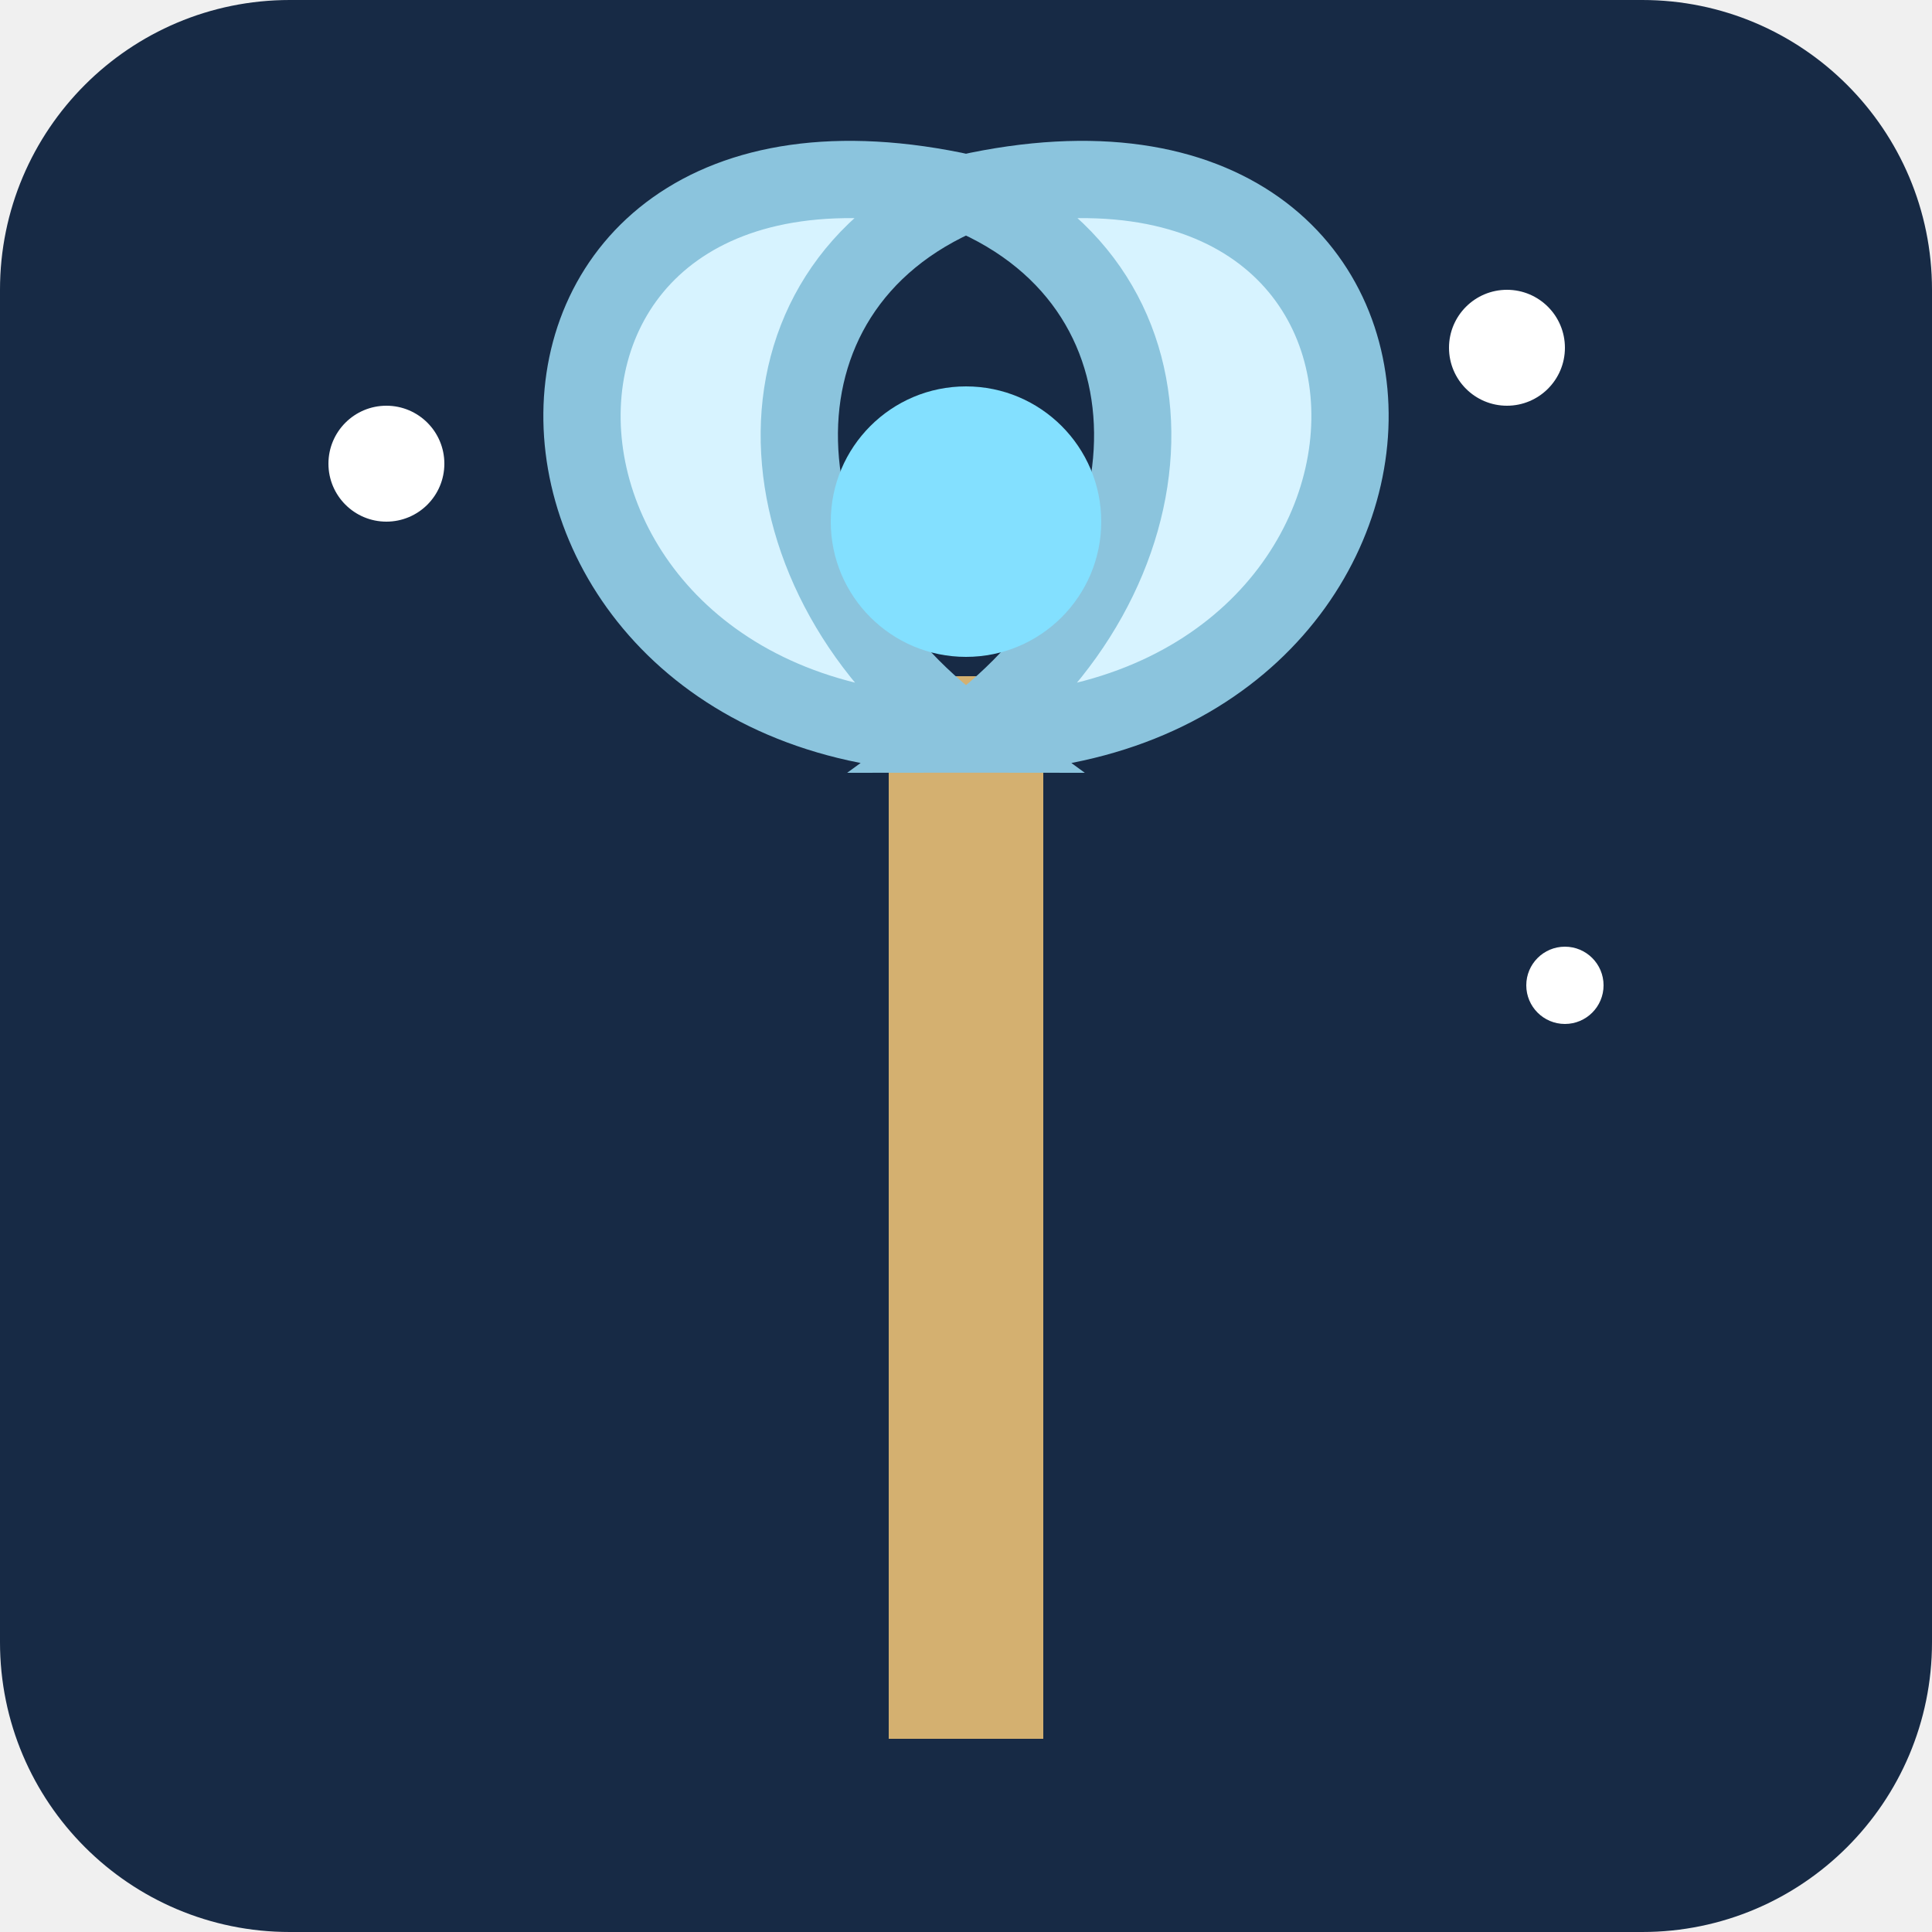
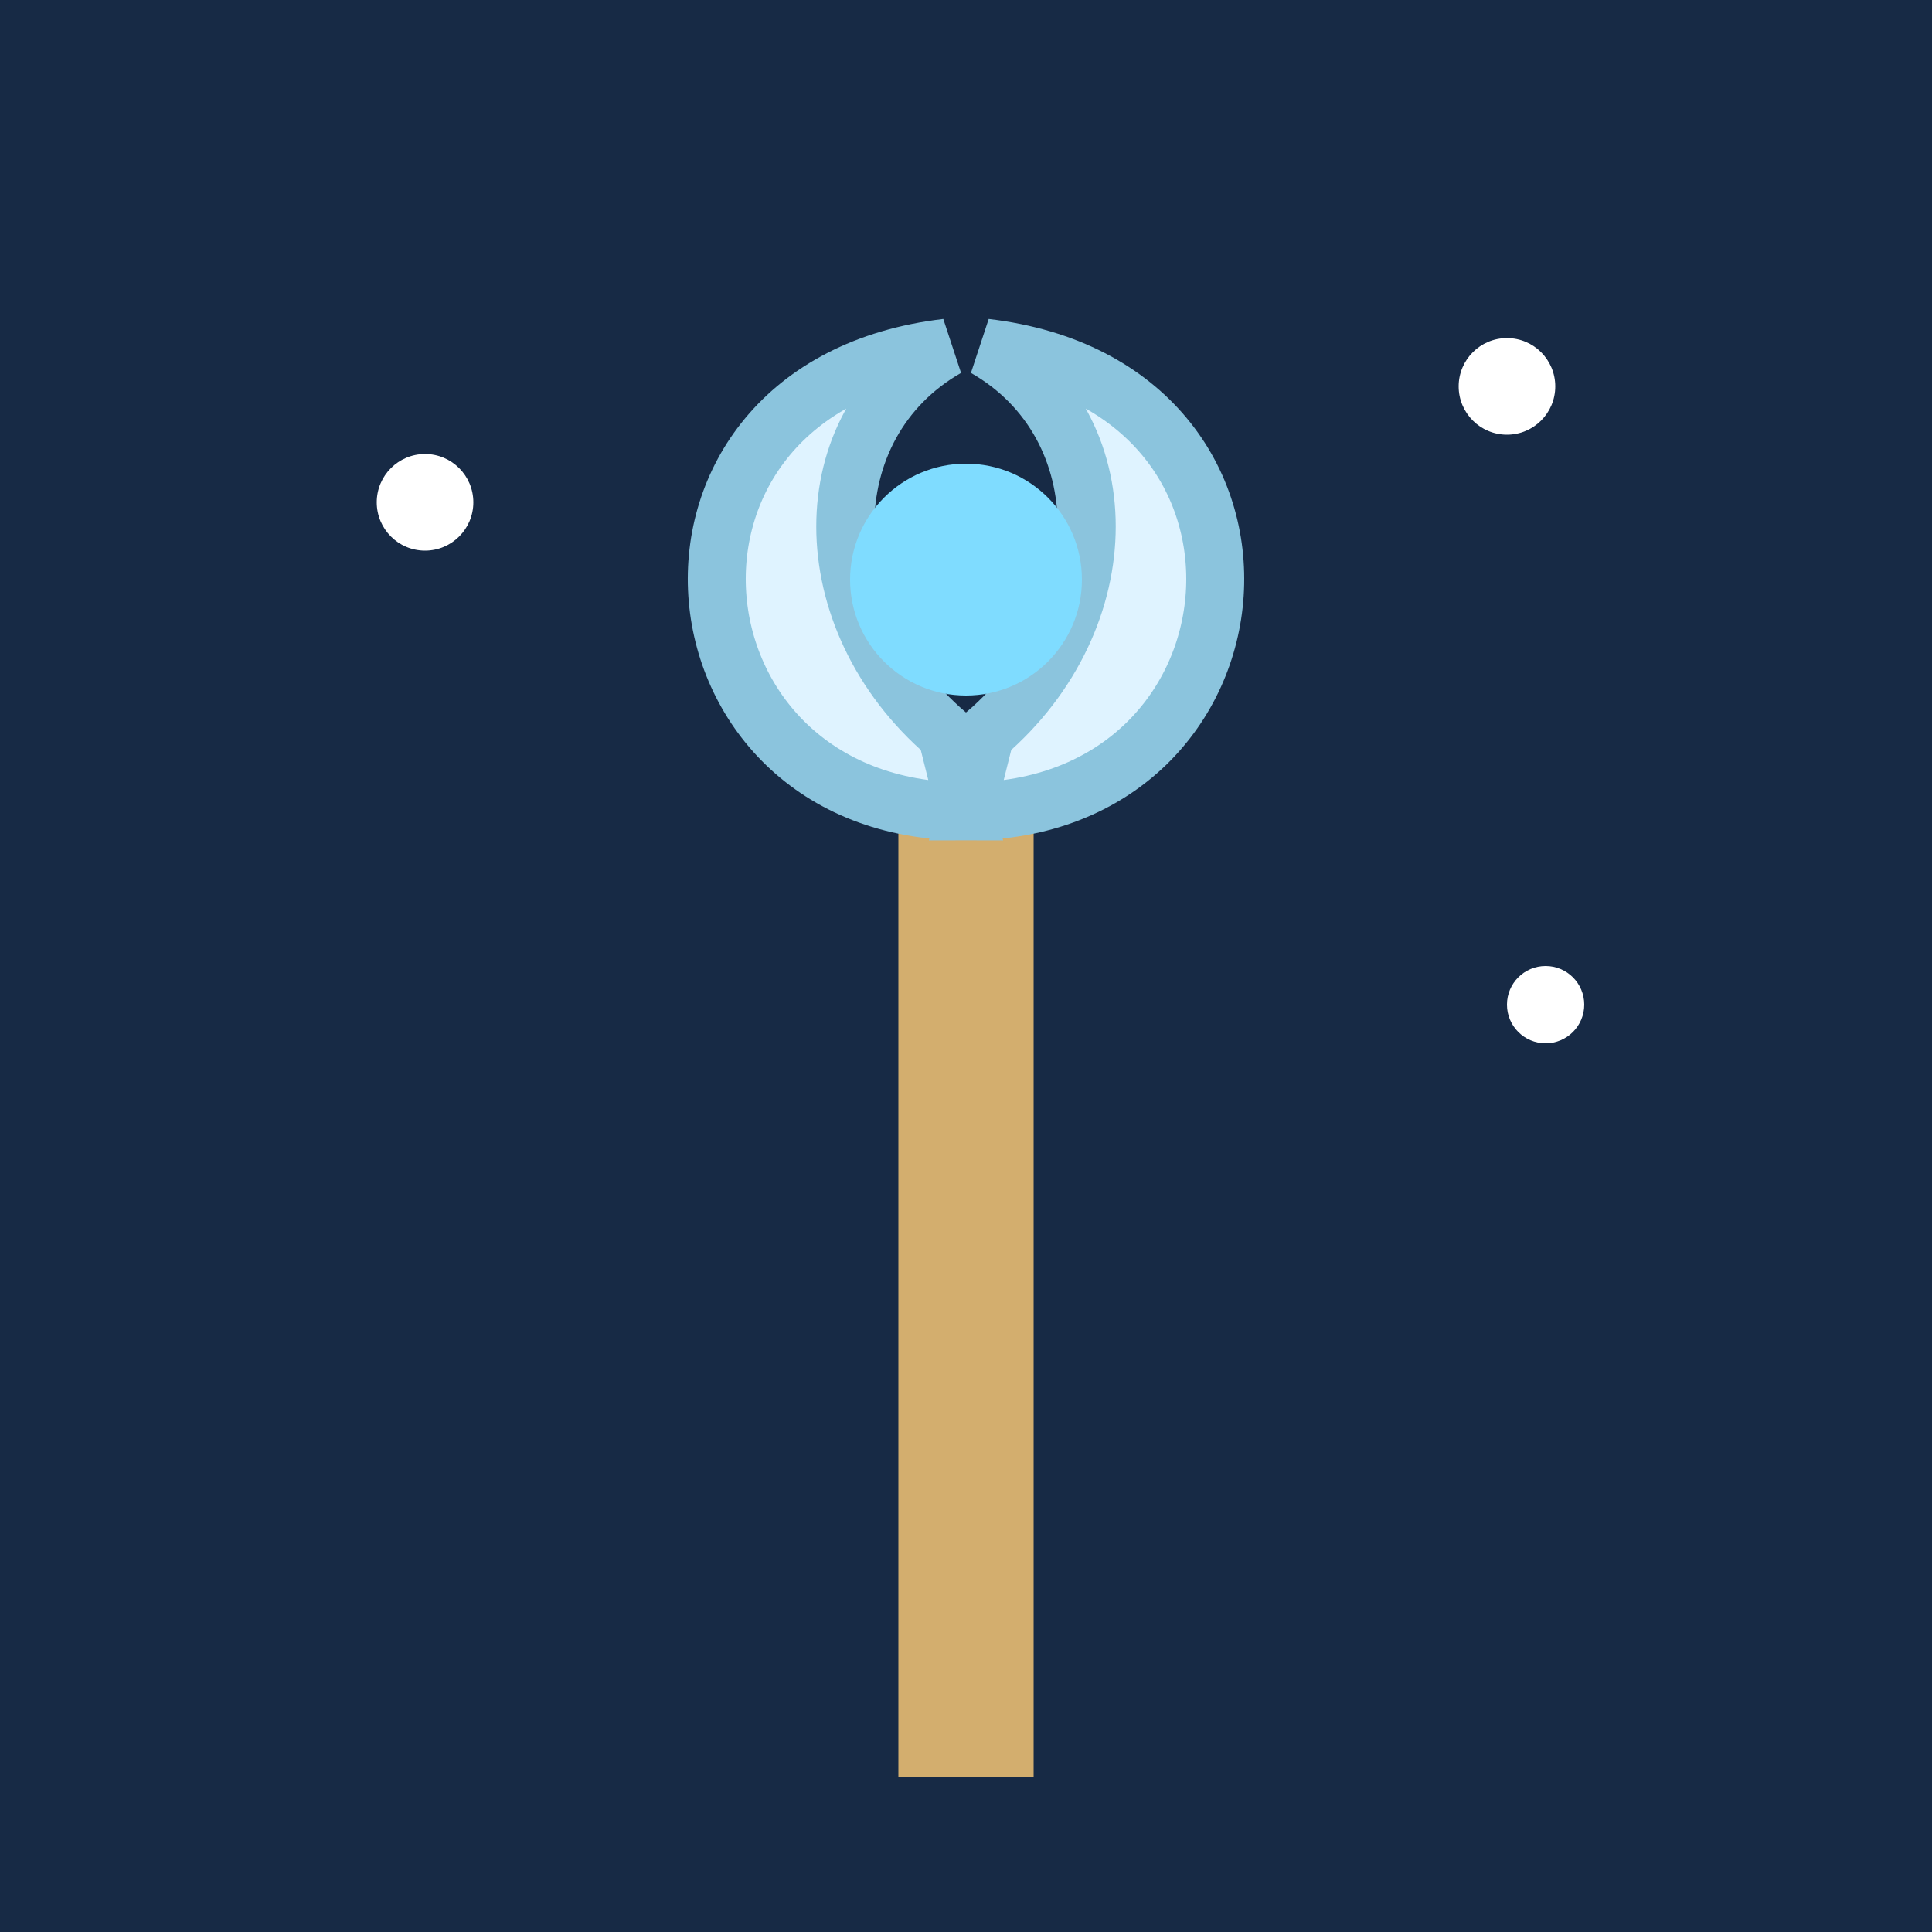
<svg xmlns="http://www.w3.org/2000/svg" viewBox="0 0 100 100">
-   <rect width="100" height="100" rx="15" fill="#172a45" />
-   <path d="M50 90V35" stroke="#d4b070" stroke-width="8" />
-   <path d="M50 38c-26 0-27-34 0-28-12 5-11 20 0 28zm0 0c26 0 27-34 0-28 12 5 11 20 0 28z" fill="#d7f3ff" stroke="#8bc4dd" stroke-width="4" />
-   <circle cx="50" cy="27" r="7" fill="#83e0ff" />
+   <rect width="100" height="100" fill="#172a45" />
+   <path d="M50 92V40" stroke="#d3ae6e" stroke-width="7" />
+   <path d="M50 42c-16 0-18-22-1-24-7 4-7 14 0 20 0 0 1 4 1 4zm0 0c16 0 18-22 1-24 7 4 7 14 0 20 0 0-1 4-1 4z" fill="#dff3ff" stroke="#8bc4dd" stroke-width="3" />
+   <circle cx="50" cy="30" r="6" fill="#7fdcff" />
  <g fill="#fff">
-     <circle cx="20" cy="24" r="3" />
-     <circle cx="78" cy="18" r="3" />
-     <circle cx="81" cy="51" r="2" />
+     <circle cx="22" cy="26" r="2.5" />
+     <circle cx="78" cy="20" r="2.5" />
+     <circle cx="80" cy="52" r="2" />
  </g>
</svg>
